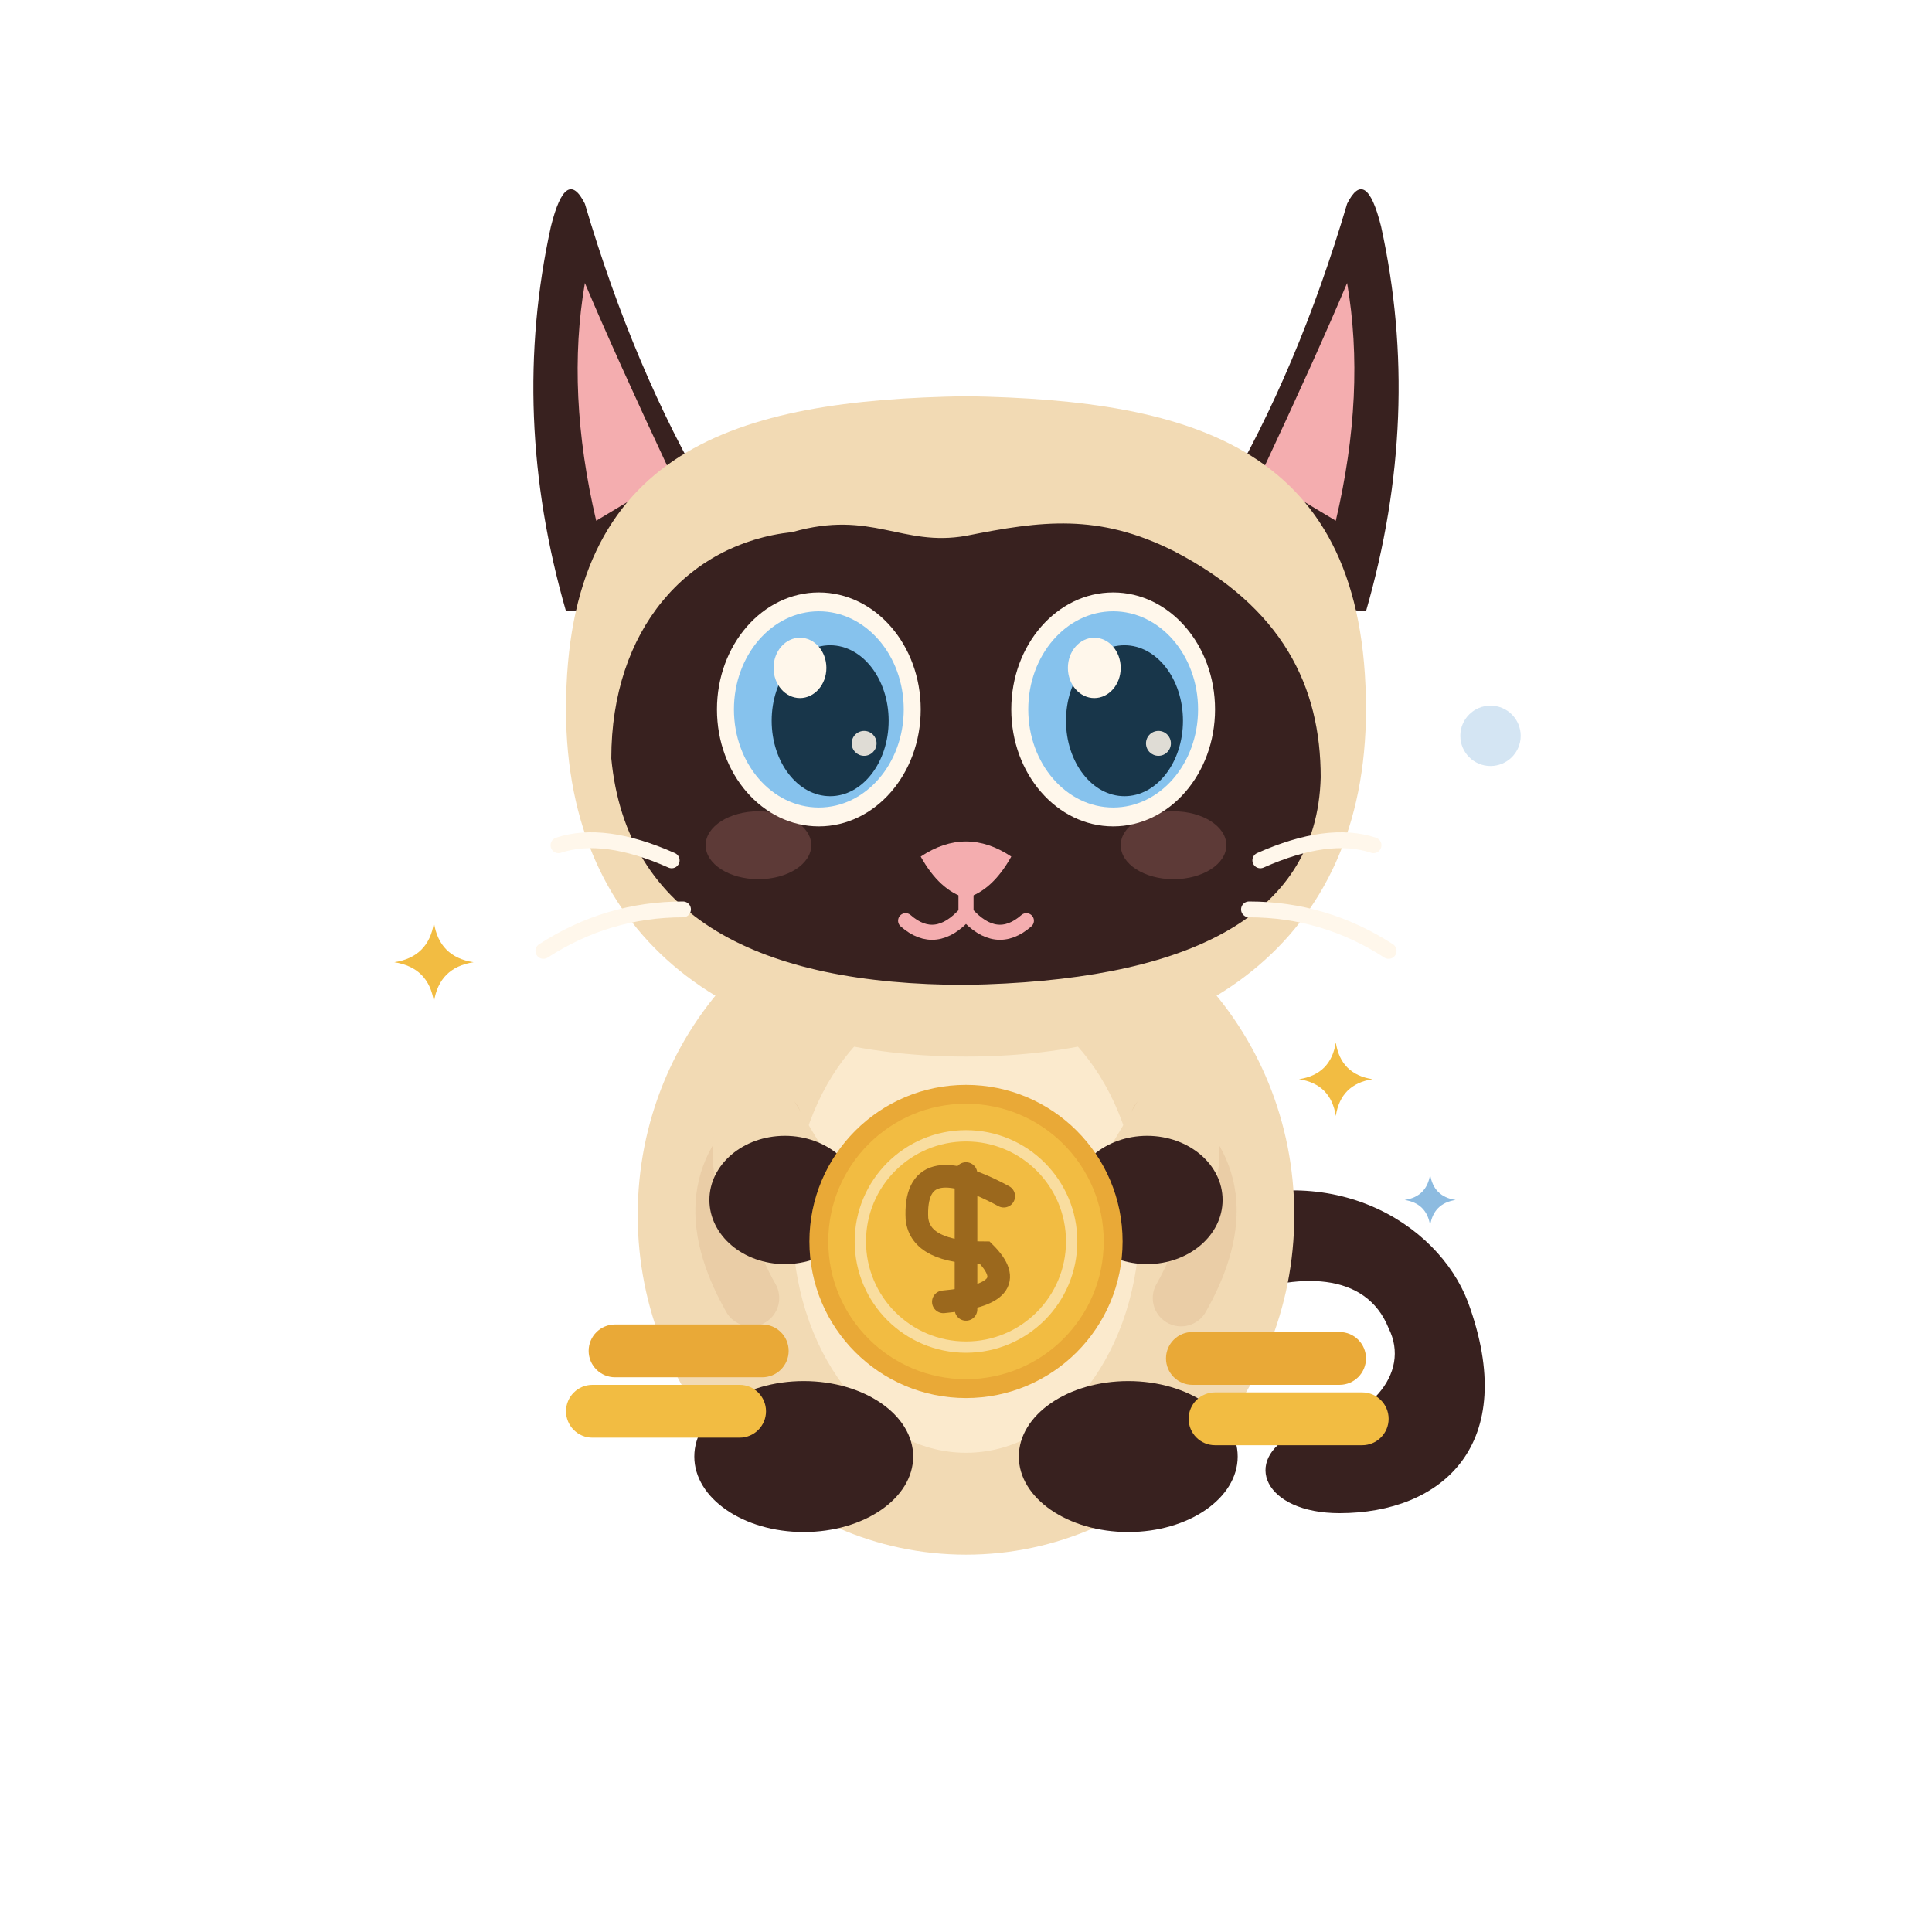
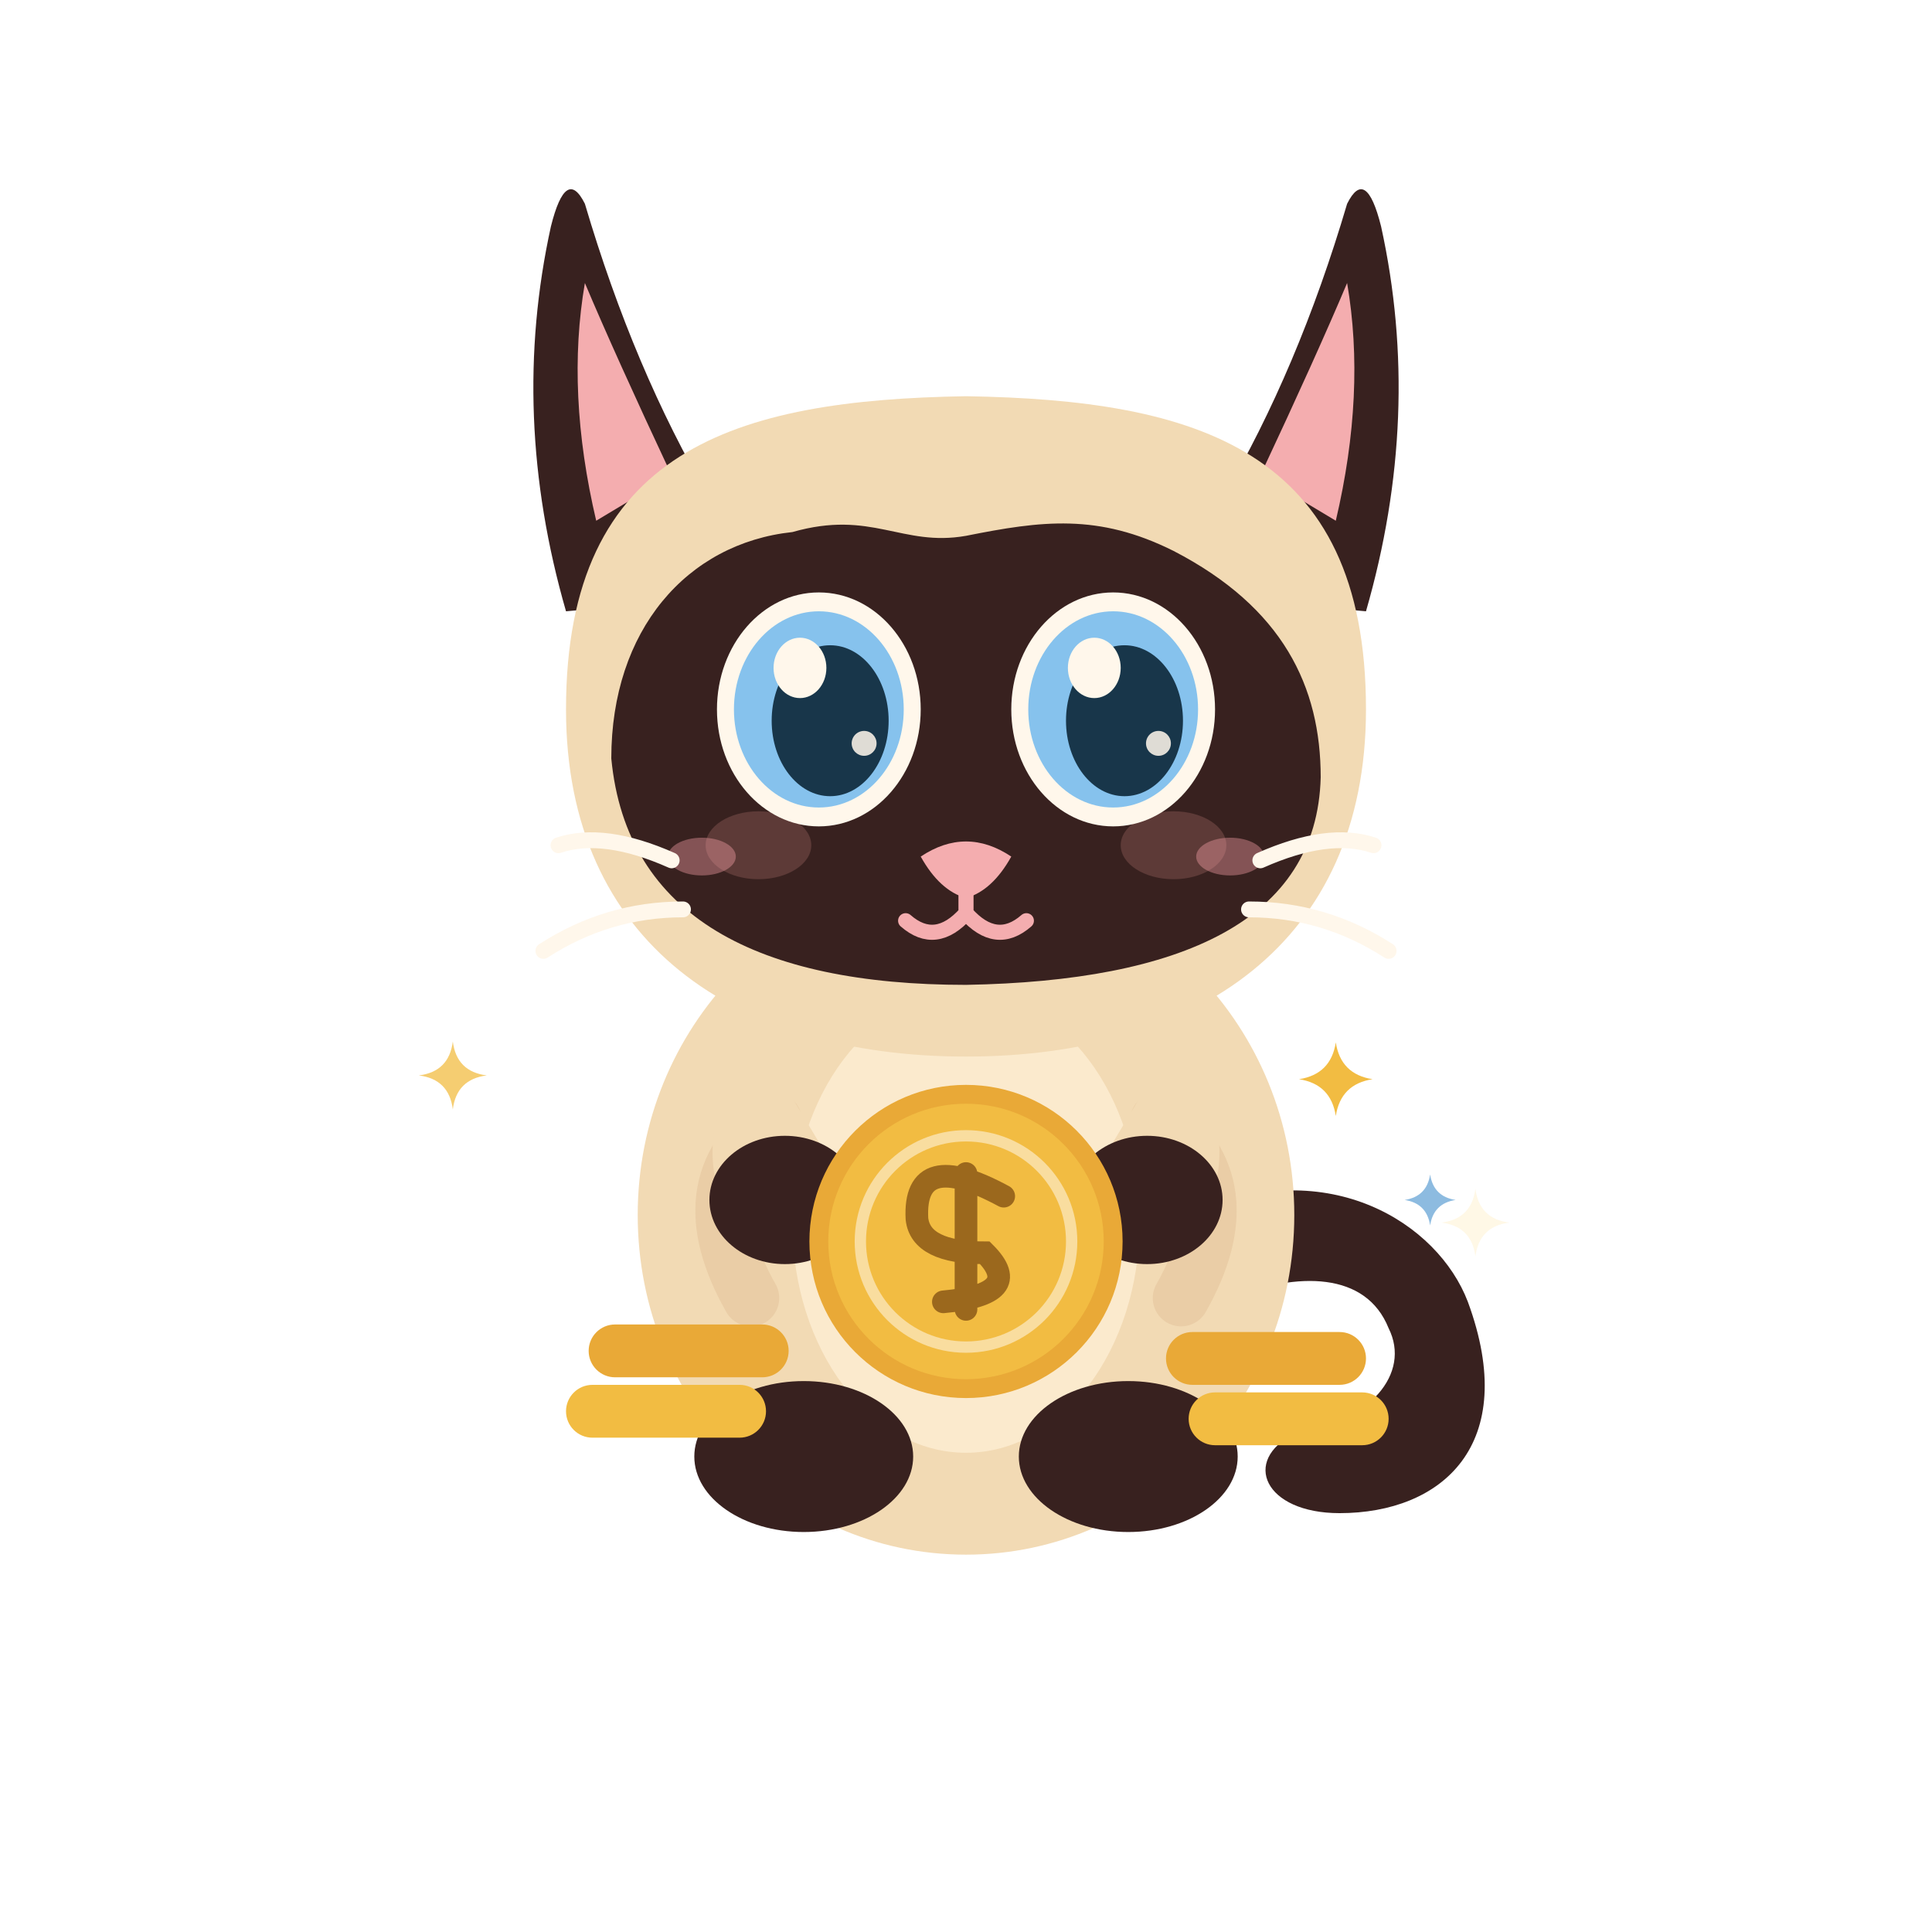
- <svg xmlns="http://www.w3.org/2000/svg" viewBox="0 0 512 512" width="512" height="512" role="img" aria-label="Argent">
-   <g id="abstract-decor">
-     <path d="M165 159 A116 116 0 0 1 347 151" stroke="#F2BC42" stroke-width="7" stroke-linecap="round" fill="none" opacity=".17" />
-     <g id="decor-sparkle-1">
-       <path d="M115 244.5 Q116.4 253.6 125.5 255 Q116.4 256.4 115 265.5 Q113.6 256.4 104.5 255 Q113.6 253.6 115 244.5Z" fill="#F2BC42" />
+ <svg xmlns="http://www.w3.org/2000/svg" viewBox="0 0 512 512" width="512" height="512" role="img" aria-label="Argent" data-scene="argent" data-theme-agnostic="true" data-background="transparent">
+   <g id="micro-accents" opacity="0.75">
+     <g id="spark-a">
+       <path d="M120 276 Q121 284 129 285 Q121 286 120 294 Q119 286 111 285 Q119 284 120 276Z" fill="#F2BC42" />
    </g>
-     <circle cx="395" cy="195" r="8" fill="#8DBBE0" opacity=".38" />
+     <g id="spark-b">
+       <path d="M391 315 Q392 323 400 324 Q392 325 391 333 Q390 325 382 324 Q390 323 391 315Z" fill="#FFF5DD" />
+     </g>
  </g>
  <g id="cat-rig">
    <g id="tail" class="tail">
      <path d="M317 321 C352 306 381 324 389 345 C403 383 382 401 355 401 C335 401 329 387 343 380 C363 377 374 364 368 352 C362 337 344 337 326 344Z" fill="#38211F" />
    </g>
    <g id="body-rig" class="body-rig">
      <ellipse cx="256" cy="322" rx="87" ry="90" fill="#F2DAB4" />
      <ellipse cx="256" cy="324" rx="46" ry="61" fill="#FFF0D7" opacity=".72" />
      <path d="M205 297 Q182 314 199 344" stroke="#E4C49C" stroke-width="15" stroke-linecap="round" fill="none" opacity=".6" />
      <path d="M307 297 Q330 314 313 344" stroke="#E4C49C" stroke-width="15" stroke-linecap="round" fill="none" opacity=".6" />
    </g>
    <g id="feet">
      <ellipse cx="213" cy="386" rx="29" ry="20" fill="#38211F" />
      <ellipse cx="299" cy="386" rx="29" ry="20" fill="#38211F" />
    </g>
    <g id="arms">
      <g id="arm-left" class="arm-left">
        <path d="M193 289 Q183 308 197 330 Q201 337 218 330 Q232 323 219 306 L207 286Z" fill="#F2DAB4" />
        <ellipse cx="208" cy="318" rx="20" ry="17" fill="#38211F" />
      </g>
      <g id="arm-right" class="arm-right">
        <path d="M319 289 Q329 308 315 330 Q311 337 294 330 Q280 323 293 306 L305 286Z" fill="#F2DAB4" />
        <ellipse cx="304" cy="318" rx="20" ry="17" fill="#38211F" />
      </g>
    </g>
    <g id="head-rig" class="head-rig">
      <g id="ear-left" class="ear-left">
        <path d="M188 132 Q168 98 155 54 Q150 44 146 60 Q135 110 150 162 L194 158Z" fill="#38211F" />
        <path d="M178 126 Q163 94 155 75 Q150 104 158 138Z" fill="#F4ADAF" />
      </g>
      <g id="ear-right" class="ear-right">
        <path d="M324 132 Q344 98 357 54 Q362 44 366 60 Q377 110 362 162 L318 158Z" fill="#38211F" />
        <path d="M334 126 Q349 94 357 75 Q362 104 354 138Z" fill="#F4ADAF" />
      </g>
      <path d="M150 188 C150 119 195 106 256 105 C317 106 362 119 362 188 C362 250 317 280 256 280 C195 280 150 250 150 188Z" fill="#F2DAB4" />
      <path d="M162 201 C162 167 182 144 210 141 C231 135 239 145 256 142 C276 138 291 136 311 146 C340 161 350 182 350 206 C349 244 313 260 256 261 C201 261 166 243 162 201Z" fill="#38211F" />
      <ellipse cx="201" cy="224" rx="14" ry="9" fill="#67413E" opacity=".77" />
      <ellipse cx="311" cy="224" rx="14" ry="9" fill="#67413E" opacity=".77" />
      <g id="eyes-open" opacity="1">
        <g class="eye" transform="translate(217 188)">
          <ellipse rx="27" ry="31" fill="#FFF7EB" />
          <ellipse rx="22.5" ry="26" fill="#86C2ED" />
          <ellipse cx="3" cy="3" rx="15.5" ry="20" fill="#18364A" />
          <ellipse cx="-5" cy="-11" rx="7" ry="8" fill="#FFF7EB" />
          <circle cx="12" cy="9" r="3.3" fill="#FFF7EB" opacity=".86" />
        </g>
        <g class="eye" transform="translate(295 188)">
          <ellipse rx="27" ry="31" fill="#FFF7EB" />
          <ellipse rx="22.5" ry="26" fill="#86C2ED" />
          <ellipse cx="3" cy="3" rx="15.5" ry="20" fill="#18364A" />
          <ellipse cx="-5" cy="-11" rx="7" ry="8" fill="#FFF7EB" />
          <circle cx="12" cy="9" r="3.3" fill="#FFF7EB" opacity=".86" />
        </g>
      </g>
      <g id="eyes-sleepy" opacity="0">
        <path d="M192 192 Q215 215 240 191" stroke="#FFF7EB" stroke-width="7" stroke-linecap="round" fill="none" />
        <path d="M272 191 Q297 215 320 192" stroke="#FFF7EB" stroke-width="7" stroke-linecap="round" fill="none" />
      </g>
      <g id="nose">
        <path d="M244 227 Q256 219 268 227 Q263 236 256 238 Q249 236 244 227Z" fill="#F4ADAF" />
      </g>
      <g id="smile" opacity="1">
        <path d="M256 237 V242 M256 242 Q248 251 240 244 M256 242 Q264 251 272 244" stroke="#F4ADAF" stroke-width="4" stroke-linecap="round" fill="none" />
      </g>
      <g id="meow-mouth" opacity="0">
        <ellipse cx="256" cy="249" rx="11" ry="13" fill="#8C4F56" />
        <path d="M251 257 Q256 251 261 257" stroke="#F4ADAF" stroke-width="4" stroke-linecap="round" fill="none" />
      </g>
+       <g id="cheek-blush" opacity="0.38">
+         <ellipse cx="186" cy="227" rx="9" ry="5" fill="#FFA6AE" />
+         <ellipse cx="326" cy="227" rx="9" ry="5" fill="#FFA6AE" />
+       </g>
      <g id="whiskers" fill="none" stroke="#FFF7EB" stroke-linecap="round" stroke-width="4.2">
        <path d="M178 228 Q160 220 148 224 M181 241 Q161 241 144 252 M334 228 Q352 220 364 224 M331 241 Q351 241 368 252" />
      </g>
    </g>
  </g>
  <g id="scene-prop">
    <g id="coin-left">
      <rect x="150" y="367" width="53" height="14" rx="7" fill="#F2BC42" />
      <rect x="156" y="351" width="53" height="14" rx="7" fill="#E9A937" />
    </g>
    <g id="coin-right">
      <rect x="315" y="369" width="53" height="14" rx="7" fill="#F2BC42" />
      <rect x="309" y="353" width="53" height="14" rx="7" fill="#E9A937" />
    </g>
    <g id="coin-rig">
      <circle cx="256" cy="329" r="39" fill="#F2BC42" stroke="#E9A937" stroke-width="5" />
      <circle cx="256" cy="329" r="28" fill="none" stroke="#FFF7EB" stroke-width="3" opacity=".55" />
      <path d="M256 311 V347 M266 317 Q242 304 243 323 Q244 332 261 332 Q272 343 250 345" stroke="#9B681D" stroke-width="6" stroke-linecap="round" fill="none" />
    </g>
    <g id="coin-sparkles">
      <g>
        <path d="M354 276.25 Q355.3 284.7 363.75 286 Q355.3 287.3 354 295.75 Q352.7 287.3 344.25 286 Q352.7 284.7 354 276.25Z" fill="#F2BC42" />
      </g>
      <g>
        <path d="M379 311.25 Q379.9 317.1 385.75 318 Q379.9 318.9 379 324.75 Q378.1 318.9 372.25 318 Q378.1 317.1 379 311.25Z" fill="#8DBBE0" />
      </g>
    </g>
  </g>
+   <g id="fx-layer">
+     <g id="motion-arcs" opacity="0" fill="none" stroke="#F2BC42" stroke-width="7" stroke-linecap="round">
+       <path d="M389 154 L401 140" />
+       <path d="M400 176 L418 176" />
+       <path d="M123 154 L113 138" />
+     </g>
+     <g id="spark-pop" opacity="0">
+       <path d="M382 263 Q384 278 399 280 Q384 282 382 297 Q380 282 365 280 Q380 278 382 263Z" fill="#FFD35D" />
+     </g>
+   </g>
</svg>
